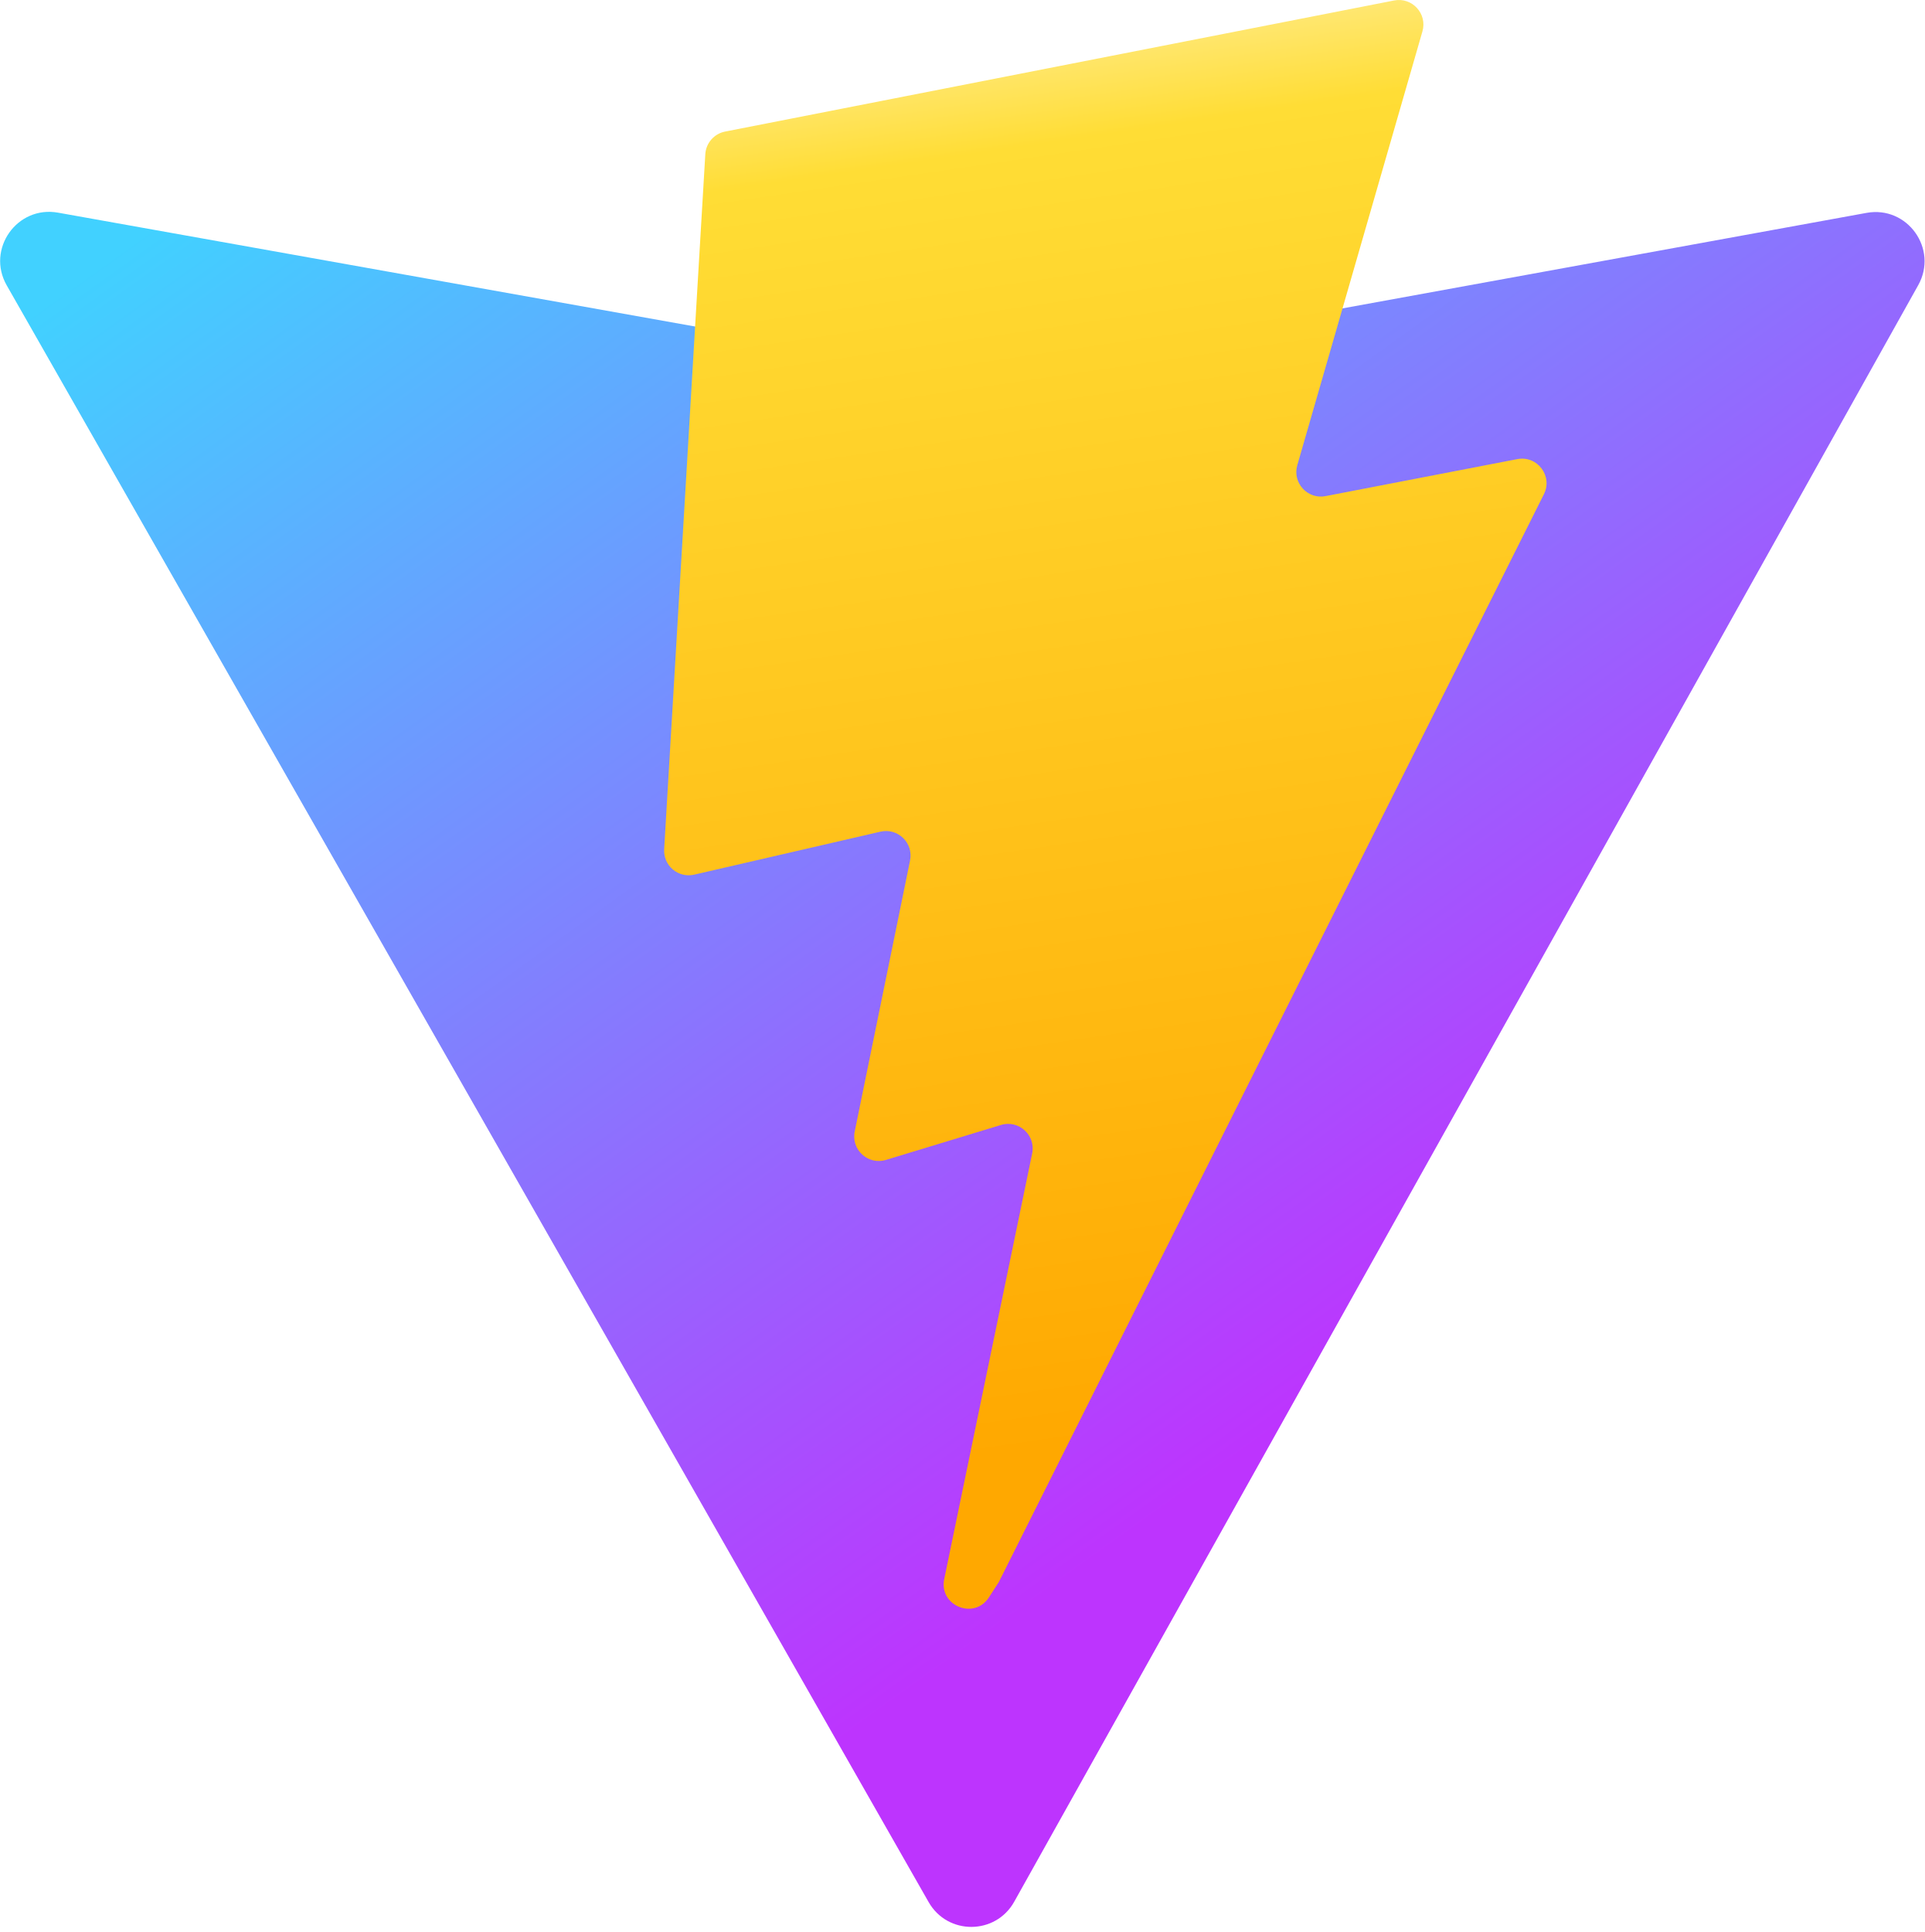
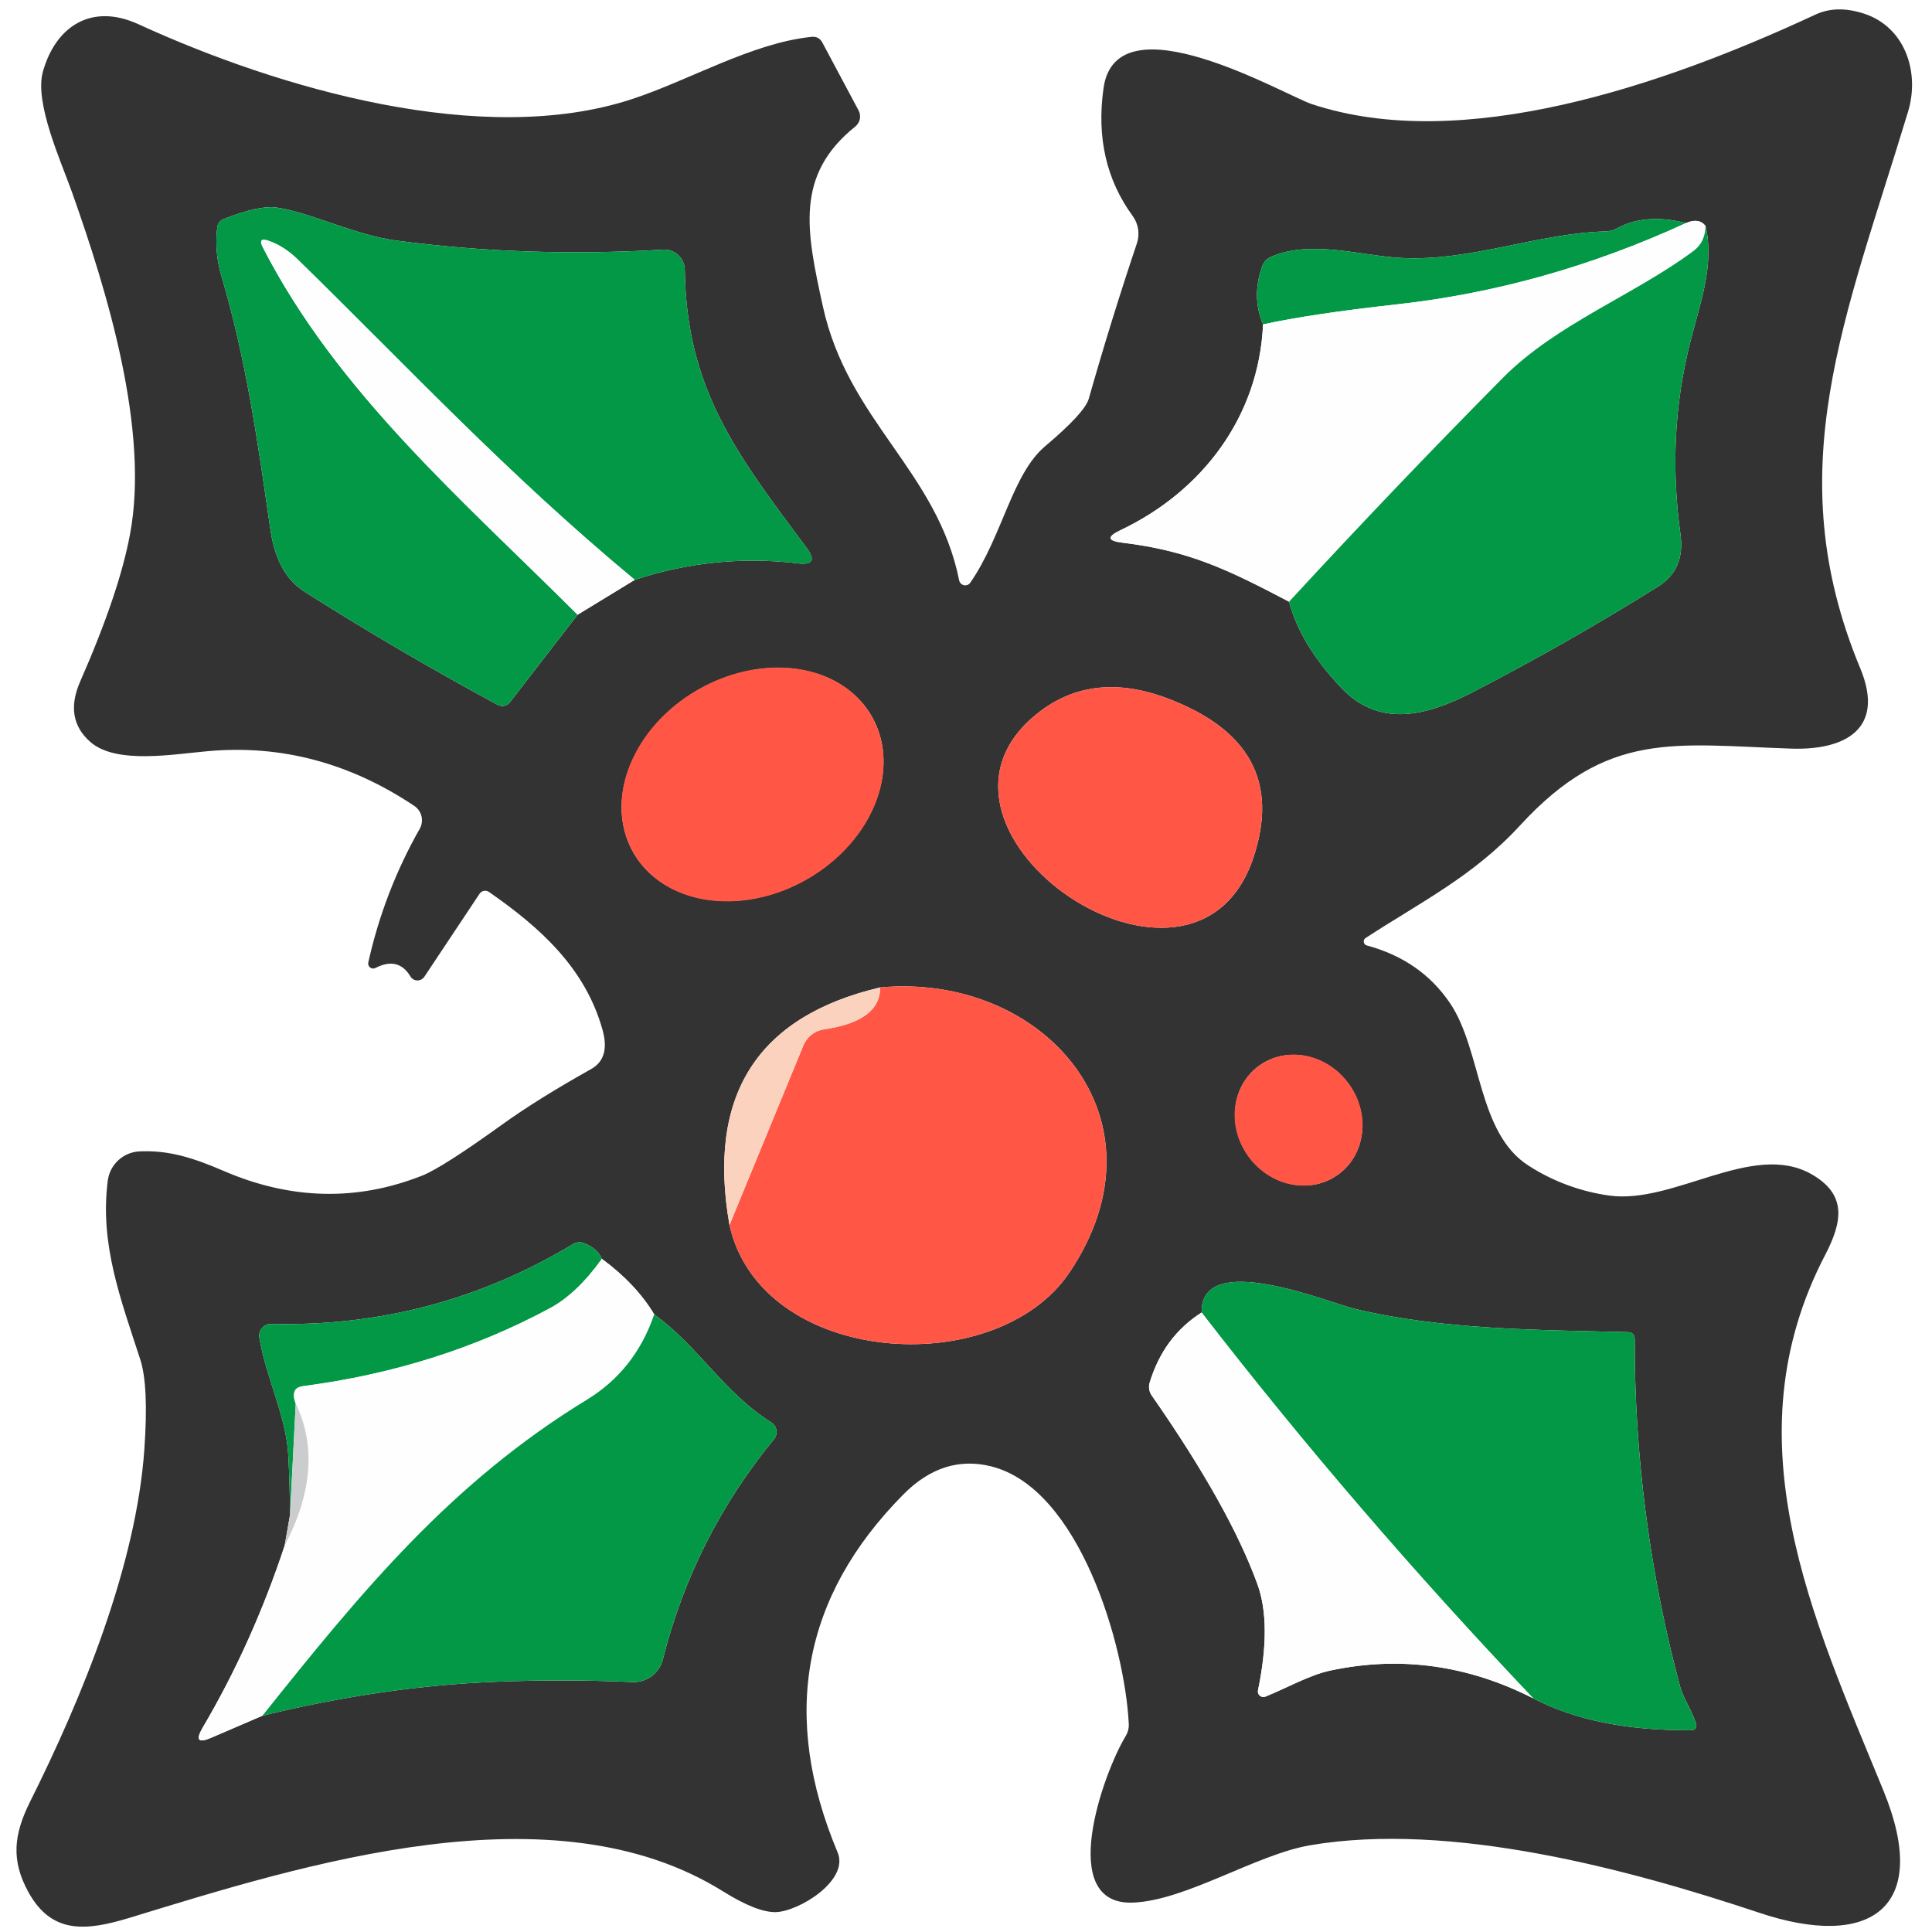
- <svg xmlns="http://www.w3.org/2000/svg" aria-hidden="true" role="img" class="iconify iconify--logos" width="31.88" height="32" preserveAspectRatio="xMidYMid meet" viewBox="0 0 256 257">
-   <defs>
-     <linearGradient id="IconifyId1813088fe1fbc01fb466" x1="-.828%" x2="57.636%" y1="7.652%" y2="78.411%">
-       <stop offset="0%" stop-color="#41D1FF" />
-       <stop offset="100%" stop-color="#BD34FE" />
-     </linearGradient>
-     <linearGradient id="IconifyId1813088fe1fbc01fb467" x1="43.376%" x2="50.316%" y1="2.242%" y2="89.03%">
-       <stop offset="0%" stop-color="#FFEA83" />
-       <stop offset="8.333%" stop-color="#FFDD35" />
-       <stop offset="100%" stop-color="#FFA800" />
-     </linearGradient>
-   </defs>
-   <path fill="url(#IconifyId1813088fe1fbc01fb466)" d="M255.153 37.938L134.897 252.976c-2.483 4.44-8.862 4.466-11.382.048L.875 37.958c-2.746-4.814 1.371-10.646 6.827-9.67l120.385 21.517a6.537 6.537 0 0 0 2.322-.004l117.867-21.483c5.438-.991 9.574 4.796 6.877 9.62Z" />
-   <path fill="url(#IconifyId1813088fe1fbc01fb467)" d="M185.432.063L96.44 17.501a3.268 3.268 0 0 0-2.634 3.014l-5.474 92.456a3.268 3.268 0 0 0 3.997 3.378l24.777-5.718c2.318-.535 4.413 1.507 3.936 3.838l-7.361 36.047c-.495 2.426 1.782 4.5 4.151 3.78l15.304-4.649c2.372-.72 4.652 1.36 4.15 3.788l-11.698 56.621c-.732 3.542 3.979 5.473 5.943 2.437l1.313-2.028l72.516-144.72c1.215-2.423-.88-5.186-3.54-4.672l-25.505 4.922c-2.396.462-4.435-1.77-3.759-4.114l16.646-57.705c.677-2.35-1.37-4.583-3.769-4.113Z" />
+ <svg xmlns="http://www.w3.org/2000/svg" t="1727251334334" class="icon" viewBox="0 0 1024 1024" version="1.1" p-id="6504" data-darkreader-inline-fill="" width="200" height="200">
+   <path d="M724.416 501.106c19.157 5.17 33.877 15.388 44.16 30.649 16.853 25.031 14.436 68.836 41.671 86.116a105.828 105.828 0 0 0 42.596 15.787c34.276 4.836 76.018-28.942 107.164-11.378 18.916 10.738 16.64 25.031 7.396 42.809-50.916 97.707-6.969 191.716 30.933 284.16 25.458 62.222-7.182 84.196-65.849 64.569-68.764-22.969-163.556-48.569-238.222-35.769-28.658 4.978-65.493 29.156-93.582 30.364-41.102 1.778-16-68.551-4.053-88.249 1.209-1.991 1.778-4.295 1.636-6.613-2.062-41.316-26.169-124.871-73.102-136.391-16.967-4.167-32.448 0.832-46.436 15.004-53.518 54.094-65.109 117.312-34.773 189.653 6.258 14.933-20.693 31.36-32.782 31.644-6.635 0.142-15.929-3.506-27.876-10.951-89.956-56.249-222.222-14.293-314.524 13.938-23.324 7.111-41.458 8.818-53.831-13.796-9.102-16.711-7.751-30.222 1.138-48 27.449-54.898 56.178-125.084 60.444-186.667 1.564-22.421 0.832-38.258-2.204-47.502-10.169-31.431-21.547-60.871-17.209-94.649a17.813 17.813 0 0 1 16.853-15.573c15.218-0.711 28.16 3.271 44.302 10.24 35.698 15.46 70.898 16.313 105.6 2.56 7.111-2.844 21.241-11.876 42.382-27.093 12.516-9.003 28.188-18.773 47.004-29.298 6.876-3.84 8.917-10.759 6.116-20.764-9.102-32.782-33.067-54.329-60.231-73.173a3.556 3.556 0 0 0-4.978 0.996l-29.227 43.947a4.459 4.459 0 0 1-3.769 1.97 4.288 4.288 0 0 1-3.627-2.112c-4.309-7.154-10.496-8.647-18.56-4.48a2.631 2.631 0 0 1-3.769-2.916 254.642 254.642 0 0 1 27.236-70.827 9.173 9.173 0 0 0-2.844-12.16c-34.176-22.848-70.656-32.519-109.44-29.013-18.062 1.564-48.498 7.111-62.222-4.836-9.387-8.199-11.207-18.866-5.476-32 13.796-31.381 22.613-57.429 26.453-78.151 10.382-55.253-12.089-128.64-30.72-181.191-5.902-16.569-20.124-47.644-15.431-64.071 6.898-24.32 26.027-36.267 50.489-25.102 74.809 34.276 182.684 65.707 261.689 39.751 30.364-9.956 63.716-29.796 95.147-32.996 2.61-0.284 4.53 0.711 5.76 2.987l19.2 35.982a6.827 6.827 0 0 1-1.707 8.533c-32.213 25.813-25.884 55.609-17.28 95.004 13.298 61.156 60.587 87.324 72.32 145.564a3.271 3.271 0 0 0 5.902 1.209c16.996-24.533 22.116-57.529 39.68-72.32 13.988-11.804 21.689-20.196 23.111-25.173 7.964-28.018 16.476-55.488 25.529-82.418a16 16 0 0 0-2.204-14.364c-14.03-19.15-19.2-41.764-15.502-67.84 6.827-48.569 96.284 3.84 110.364 8.462 79.644 26.453 186.027-9.742 266.951-47.431 7.495-3.506 16.1-3.669 25.813-0.498 21.973 7.253 29.582 31.36 23.253 52.053-33.067 109.227-68.978 189.938-25.316 294.898 13.44 32.284-8.178 43.52-36.48 42.596-62.151-2.062-97.28-9.956-143.858 40.747-24.747 26.951-53.404 41.031-81.849 59.662a2.084 2.084 0 0 0-0.953 2.126c0.135 0.846 0.761 1.543 1.593 1.785z m-418.276-175.289l30.293-18.489a198.4 198.4 0 0 1 86.4-8.747c7.922 0.953 9.486-1.778 4.693-8.178-36.978-49.636-63.716-83.982-64.569-147.342a10.88 10.88 0 0 0-11.591-10.738c-48.164 2.894-95.332 1.28-141.511-4.836-21.547-2.844-45.724-15.004-63.36-17.493-6.016-0.853-15.289 1.166-27.804 6.044a5.276 5.276 0 0 0-3.556 4.551 62.507 62.507 0 0 0 2.204 25.6c13.084 44.231 19.271 87.893 25.813 133.404 1.991 14.364 6.898 26.88 18.418 34.133a1711.147 1711.147 0 0 0 102.258 59.876 5.12 5.12 0 0 0 6.4-1.351l35.911-46.436z m363.307-153.884c-2.204 49.138-32.427 88.604-75.591 109.084-7.296 3.463-6.94 5.668 1.067 6.613 35.556 4.338 55.751 14.222 88.32 31.289 3.982 15.125 13.134 30.272 27.449 45.44 20.551 21.831 45.796 14.933 69.902 2.489a1385.344 1385.344 0 0 0 98.204-55.964c9.671-6.016 13.632-15.26 11.876-27.733-4.622-33.707-3.556-66.987 5.12-101.547 4.978-19.911 13.084-40.889 8.178-61.867-2.418-2.987-5.874-3.484-10.382-1.493-11.52-3.058-25.387-3.413-36.053 2.56-2.034 1.188-4.267 1.806-6.684 1.849-36.196 1.067-71.182 15.929-107.876 14.08-21.404-1.067-48-9.813-69.262-0.64-2.133 0.91-3.797 2.66-4.622 4.836-3.932 10.766-3.812 21.099 0.356 31.004zM462.066 379.733c-7.595-13.319-21.54-22.293-38.756-24.96-17.223-2.652-36.316 1.223-53.077 10.78-34.894 19.911-50.361 58.524-34.546 86.258 7.595 13.326 21.547 22.3 38.763 24.96 17.223 2.66 36.316-1.216 53.07-10.78 34.901-19.904 50.368-58.524 34.546-86.258z m156.615-9.614c-27.492-10.332-51.079-7.132-70.756 9.6-72.391 61.653 84.764 168.96 116.338 75.022 13.419-39.915-1.778-68.124-45.582-84.622z m-152.178 153.244c-65.28 15.36-91.897 57.344-79.858 125.938 16.711 74.667 141.156 83.271 180.267 25.031 54.756-81.564-14.009-158.933-100.409-150.969z m242.987 98.972c14.528-10.752 16.811-32.284 5.106-48.1s-32.967-19.925-47.488-9.173c-14.521 10.738-16.804 32.27-5.099 48.092 11.698 15.815 32.96 19.925 47.481 9.173z m-555.733 180.352l-2.916 16.64c-11.42 34.517-25.906 66.66-43.449 96.427-3.84 6.542-2.297 8.299 4.622 5.262l27.093-11.662c42.667-10.425 83.961-16.427 123.876-17.991 24.178-0.946 48.242-0.896 72.178 0.142a15.822 15.822 0 0 0 16.142-11.947c10.951-43.378 30.606-82.297 58.951-116.764a5.973 5.973 0 0 0-1.422-8.818c-25.529-16.213-38.258-39.964-62.08-57.316-6.4-10.709-15.644-20.523-27.733-29.44-1.564-3.648-4.665-6.4-9.316-8.249a6.514 6.514 0 0 0-6.116 0.498c-48.967 29.49-102.229 43.57-159.787 42.24a6.258 6.258 0 0 0-6.329 7.324c3.698 21.902 14.222 41.244 15.36 62.578 0.526 10.29 0.832 20.651 0.924 31.076z m483.129-107.022c-13.412 8.491-22.585 20.864-27.52 37.12-0.718 2.29-0.327 4.814 1.067 6.827 27.449 39.396 46.13 72.747 56.036 100.053 5.077 13.988 5.17 32.761 0.284 56.32a2.916 2.916 0 0 0 3.911 3.271c11.733-4.764 23.467-11.52 34.631-13.867 36.836-7.822 72.633-2.887 107.378 14.791 22.044 11.477 49.828 17.095 83.342 16.853 2.702 0 3.627-1.301 2.773-3.911-2.133-6.613-6.613-13.084-8.249-18.987a705.209 705.209 0 0 1-24.107-184.249c0-2.51-1.252-3.79-3.769-3.84-47.289-1.138-98.133-1.209-144.213-12.231-14.436-3.413-82.204-31.787-81.564 1.849z" fill="#343333" p-id="6505" data-darkreader-inline-fill="" style="--darkreader-inline-fill: #454c4e;" />
+   <path d="M336.434 307.328c-67.911-56.391-119.609-112.142-178.489-169.671-4.878-4.786-10.069-8.128-15.573-10.027-3.932-1.372-4.949-0.213-3.058 3.484 39.538 77.013 105.884 133.831 166.827 194.702l-35.911 46.436a5.12 5.12 0 0 1-6.4 1.351 1711.147 1711.147 0 0 1-102.258-59.876c-11.52-7.253-16.427-19.769-18.418-34.133-6.542-45.511-12.729-89.173-25.813-133.404a62.507 62.507 0 0 1-2.204-25.6 5.276 5.276 0 0 1 3.556-4.551c12.516-4.878 21.788-6.898 27.804-6.044 17.636 2.489 41.813 14.649 63.36 17.493 46.18 6.116 93.348 7.73 141.511 4.836a10.88 10.88 0 0 1 11.591 10.738c0.853 63.36 27.591 97.707 64.569 147.342 4.793 6.4 3.228 9.131-4.693 8.178a198.4 198.4 0 0 0-86.4 8.747zM893.589 118.244c-49.92 22.948-101.02 37.312-153.316 43.093-30.052 3.321-53.66 6.855-70.827 10.596-4.167-9.906-4.288-20.238-0.356-31.004 0.825-2.176 2.489-3.925 4.622-4.836 21.262-9.173 47.858-0.427 69.262 0.64 36.693 1.849 71.68-13.013 107.876-14.08 2.418-0.043 4.651-0.661 6.684-1.849 10.667-5.973 24.533-5.618 36.053-2.56z" fill="#029846" p-id="6506" data-darkreader-inline-fill="" style="--darkreader-inline-fill: #437d5d;" />
+   <path d="M893.589 118.244c4.508-1.991 7.964-1.493 10.382 1.493-0.092 5.739-2.204 10.148-6.329 13.227-31.004 23.182-72.604 38.613-100.978 67.2a4569.692 4569.692 0 0 0-113.422 118.756c-32.569-17.067-52.764-26.951-88.32-31.289-8.007-0.946-8.363-3.15-1.067-6.613 43.164-20.48 73.387-59.947 75.591-109.084 17.166-3.74 40.775-7.275 70.827-10.596 52.295-5.781 103.396-20.146 153.316-43.093z" fill="#FEFEFE" p-id="6507" data-darkreader-inline-fill="" style="--darkreader-inline-fill: #fcfaf6;" />
+   <path d="M903.972 119.737c4.907 20.978-3.2 41.956-8.178 61.867-8.676 34.56-9.742 67.84-5.12 101.547 1.756 12.473-2.204 21.717-11.876 27.733a1385.344 1385.344 0 0 1-98.204 55.964c-24.107 12.444-49.351 19.342-69.902-2.489-14.315-15.168-23.467-30.315-27.449-45.44a4569.692 4569.692 0 0 1 113.422-118.756c28.373-28.587 69.973-44.018 100.978-67.2 4.124-3.079 6.236-7.488 6.329-13.227z" fill="#029846" p-id="6508" data-darkreader-inline-fill="" style="--darkreader-inline-fill: #437d5d;" />
+   <path d="M336.434 307.328l-30.293 18.489c-60.942-60.871-127.289-117.689-166.827-194.702-1.892-3.698-0.875-4.857 3.058-3.484 5.504 1.899 10.695 5.241 15.573 10.027 58.88 57.529 110.578 113.28 178.489 169.671z" fill="#FEFEFE" p-id="6509" data-darkreader-inline-fill="" style="--darkreader-inline-fill: #fcfaf6;" />
+   <path d="M335.679 451.815a57.813 72.747 60.3 1 0 126.38-72.086 57.813 72.747 60.3 1 0-126.38 72.086Z" fill="#FF5646" p-id="6510" data-darkreader-inline-fill="" style="--darkreader-inline-fill: #f8695c;" />
+   <path d="M618.674 370.119c43.804 16.498 59.001 44.708 45.582 84.622-31.573 93.938-188.729-13.369-116.338-75.022 19.676-16.732 43.264-19.932 70.756-9.6zM386.638 649.301l39.182-95.218a14.044 14.044 0 0 1 11.022-8.533c19.819-2.887 29.703-10.283 29.653-22.187 86.4-7.964 155.164 69.404 100.409 150.969-39.111 58.24-163.556 49.636-180.267-25.031z" fill="#FF5646" p-id="6511" data-darkreader-inline-fill="" style="--darkreader-inline-fill: #f8695c;" />
+   <path d="M466.496 523.364c0.05 11.904-9.835 19.3-29.653 22.187a14.044 14.044 0 0 0-11.022 8.533l-39.182 95.218c-12.039-68.594 14.578-110.578 79.858-125.938z" fill="#FBD2BD" p-id="6512" data-darkreader-inline-fill="" style="--darkreader-inline-fill: #ffc79c;" />
+   <path d="M667.1 565.054a35.627 32.711 53.5 1 0 42.383 57.277 35.627 32.711 53.5 1 0-42.383-57.277Z" fill="#FF5646" p-id="6513" data-darkreader-inline-fill="" style="--darkreader-inline-fill: #f8695c;" />
+   <path d="M319.012 667.221c-8.818 12.331-18.034 21.077-27.662 26.24-39.538 21.241-82.987 34.965-130.347 41.173-2.603 0.334-4.196 1.209-4.764 2.631-0.711 1.756-0.54 3.982 0.498 6.684l-2.987 58.738a748.103 748.103 0 0 0-0.924-31.076c-1.138-21.333-11.662-40.676-15.36-62.578a6.258 6.258 0 0 1 6.329-7.324c57.557 1.33 110.82-12.75 159.787-42.24a6.514 6.514 0 0 1 6.116-0.498c4.651 1.849 7.751 4.601 9.316 8.249z" fill="#029846" p-id="6514" data-darkreader-inline-fill="" style="--darkreader-inline-fill: #437d5d;" />
+   <path d="M319.012 667.221c12.089 8.917 21.333 18.731 27.733 29.44-6.727 19.726-18.631 34.802-35.698 45.227-72.036 44.018-119.111 101.262-171.947 167.467l-27.093 11.662c-6.919 3.036-8.462 1.28-4.622-5.262 17.543-29.767 32.028-61.909 43.449-96.427 14.649-28.06 16.619-53.191 5.902-75.378-1.038-2.702-1.209-4.928-0.498-6.684 0.569-1.422 2.162-2.297 4.764-2.631 47.36-6.208 90.809-19.932 130.347-41.173 9.628-5.163 18.844-13.909 27.662-26.24z" fill="#FEFEFE" p-id="6515" data-darkreader-inline-fill="" style="--darkreader-inline-fill: #fcfaf6;" />
+   <path d="M812.665 900.181c-63.431-66.745-122.027-134.919-175.787-204.516-0.64-33.636 67.129-5.262 81.564-1.849 46.08 11.022 96.924 11.093 144.213 12.231 2.517 0.05 3.769 1.33 3.769 3.84a705.209 705.209 0 0 0 24.107 184.249c1.636 5.902 6.116 12.373 8.249 18.987 0.853 2.61-0.071 3.911-2.773 3.911-33.515 0.242-61.298-5.376-83.342-16.853z" fill="#029846" p-id="6516" data-darkreader-inline-fill="" style="--darkreader-inline-fill: #437d5d;" />
+   <path d="M636.878 695.666c53.76 69.596 112.356 137.771 175.787 204.516-34.745-17.678-70.542-22.613-107.378-14.791-11.164 2.347-22.898 9.102-34.631 13.867a2.916 2.916 0 0 1-3.911-3.271c4.885-23.559 4.793-42.332-0.284-56.32-9.906-27.307-28.587-60.658-56.036-100.053a7.858 7.858 0 0 1-1.067-6.827c4.935-16.256 14.108-28.629 27.52-37.12z" fill="#FEFEFE" p-id="6517" data-darkreader-inline-fill="" style="--darkreader-inline-fill: #fcfaf6;" />
+   <path d="M346.745 696.661c23.822 17.351 36.551 41.102 62.08 57.316a5.973 5.973 0 0 1 1.422 8.818c-28.345 34.468-48 73.387-58.951 116.764a15.822 15.822 0 0 1-16.142 11.947 872.32 872.32 0 0 0-72.178-0.142c-39.915 1.564-81.209 7.566-123.876 17.991 52.836-66.204 99.911-123.449 171.947-167.467 17.067-10.425 28.971-25.5 35.698-45.227z" fill="#029846" p-id="6518" data-darkreader-inline-fill="" style="--darkreader-inline-fill: #437d5d;" />
+   <path d="M156.736 743.95c10.716 22.187 8.747 47.317-5.902 75.378l2.916-16.64 2.987-58.738z" fill="#CBCCCE" p-id="6519" data-darkreader-inline-fill="" style="--darkreader-inline-fill: #d5cfc8;" />
</svg>
